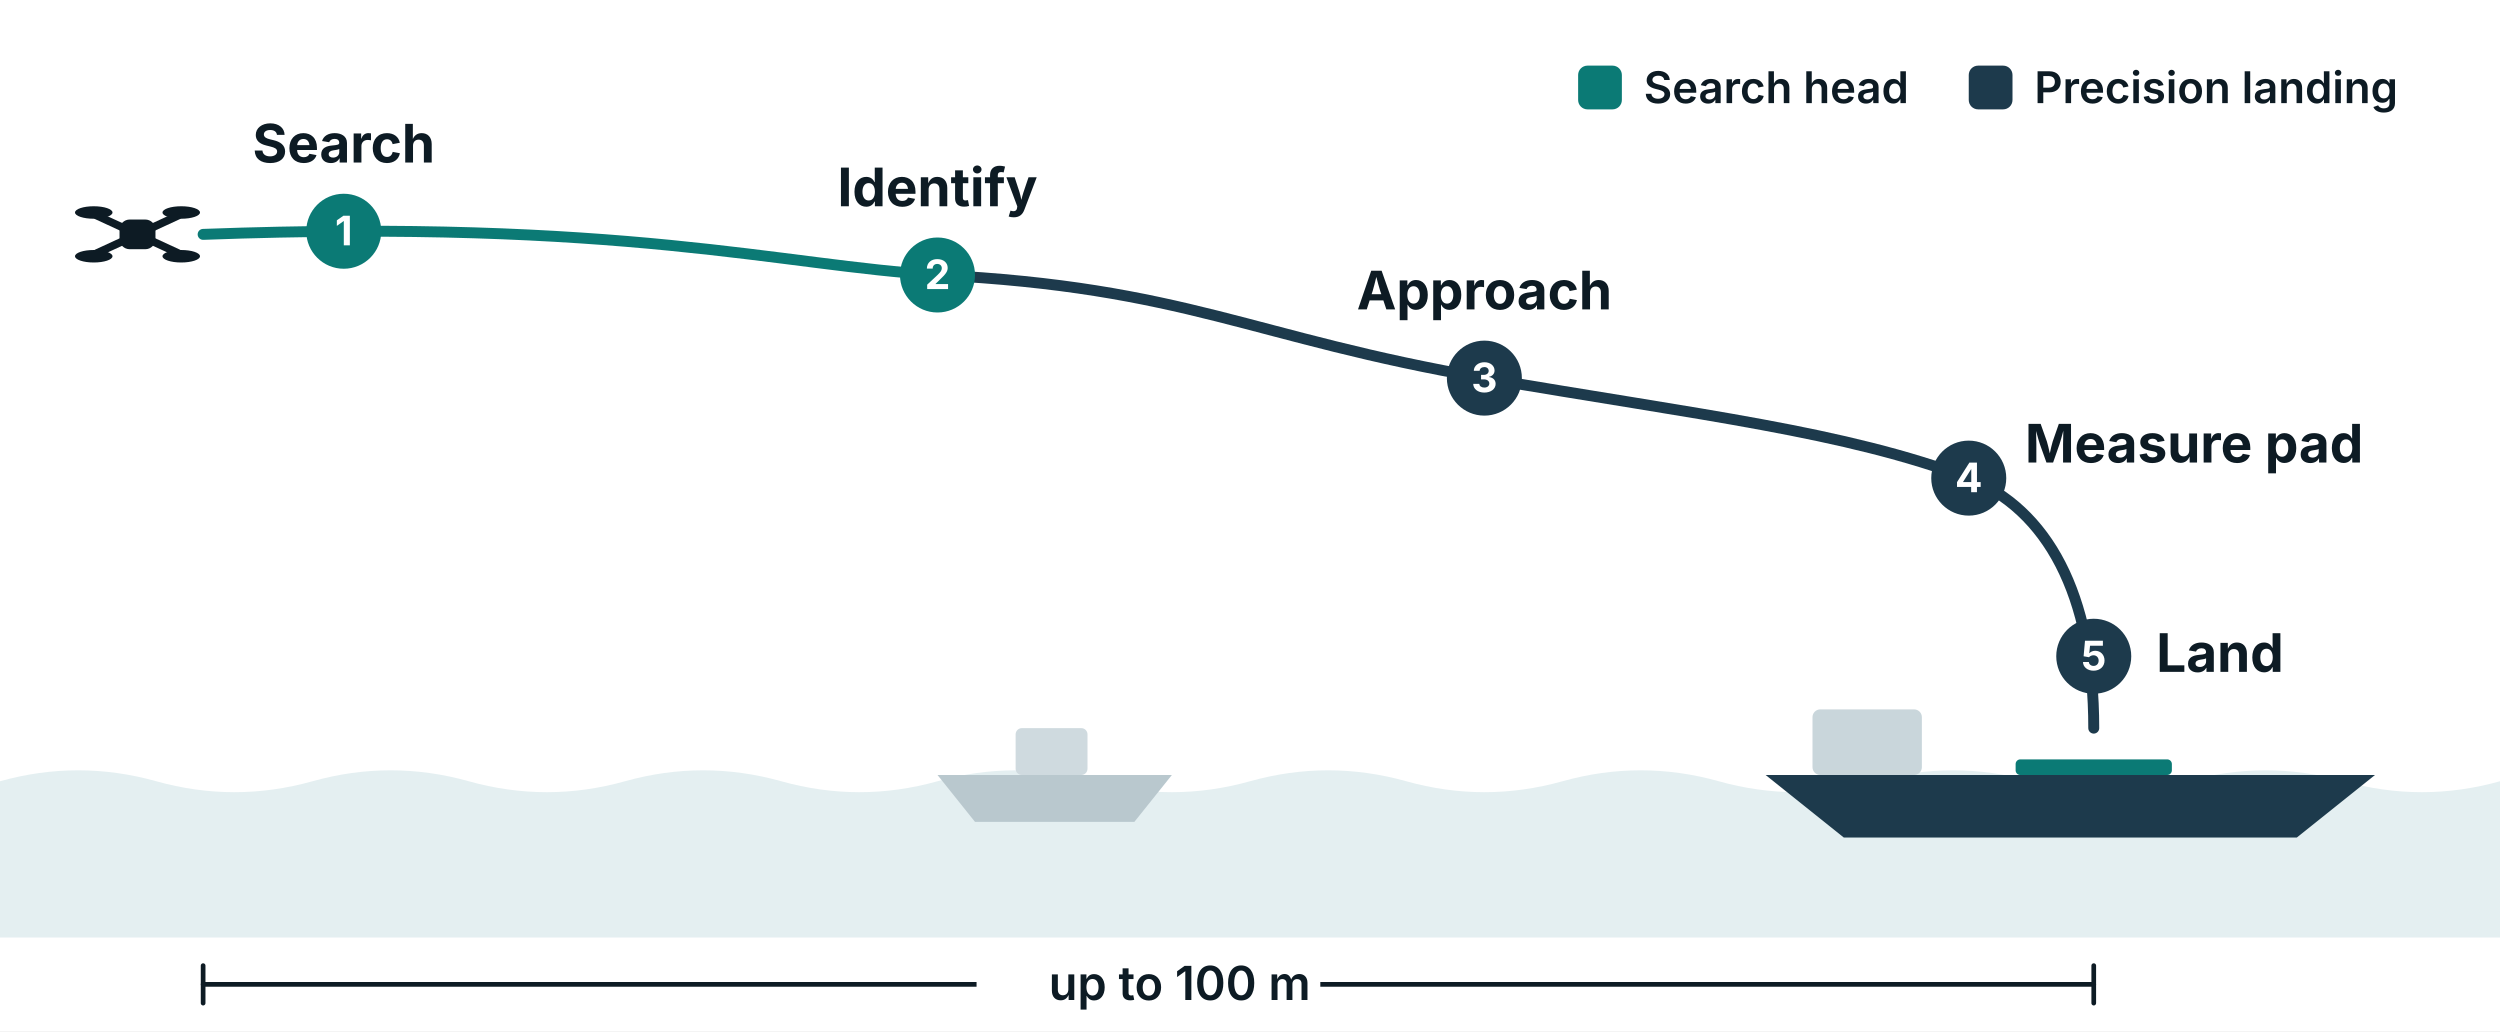
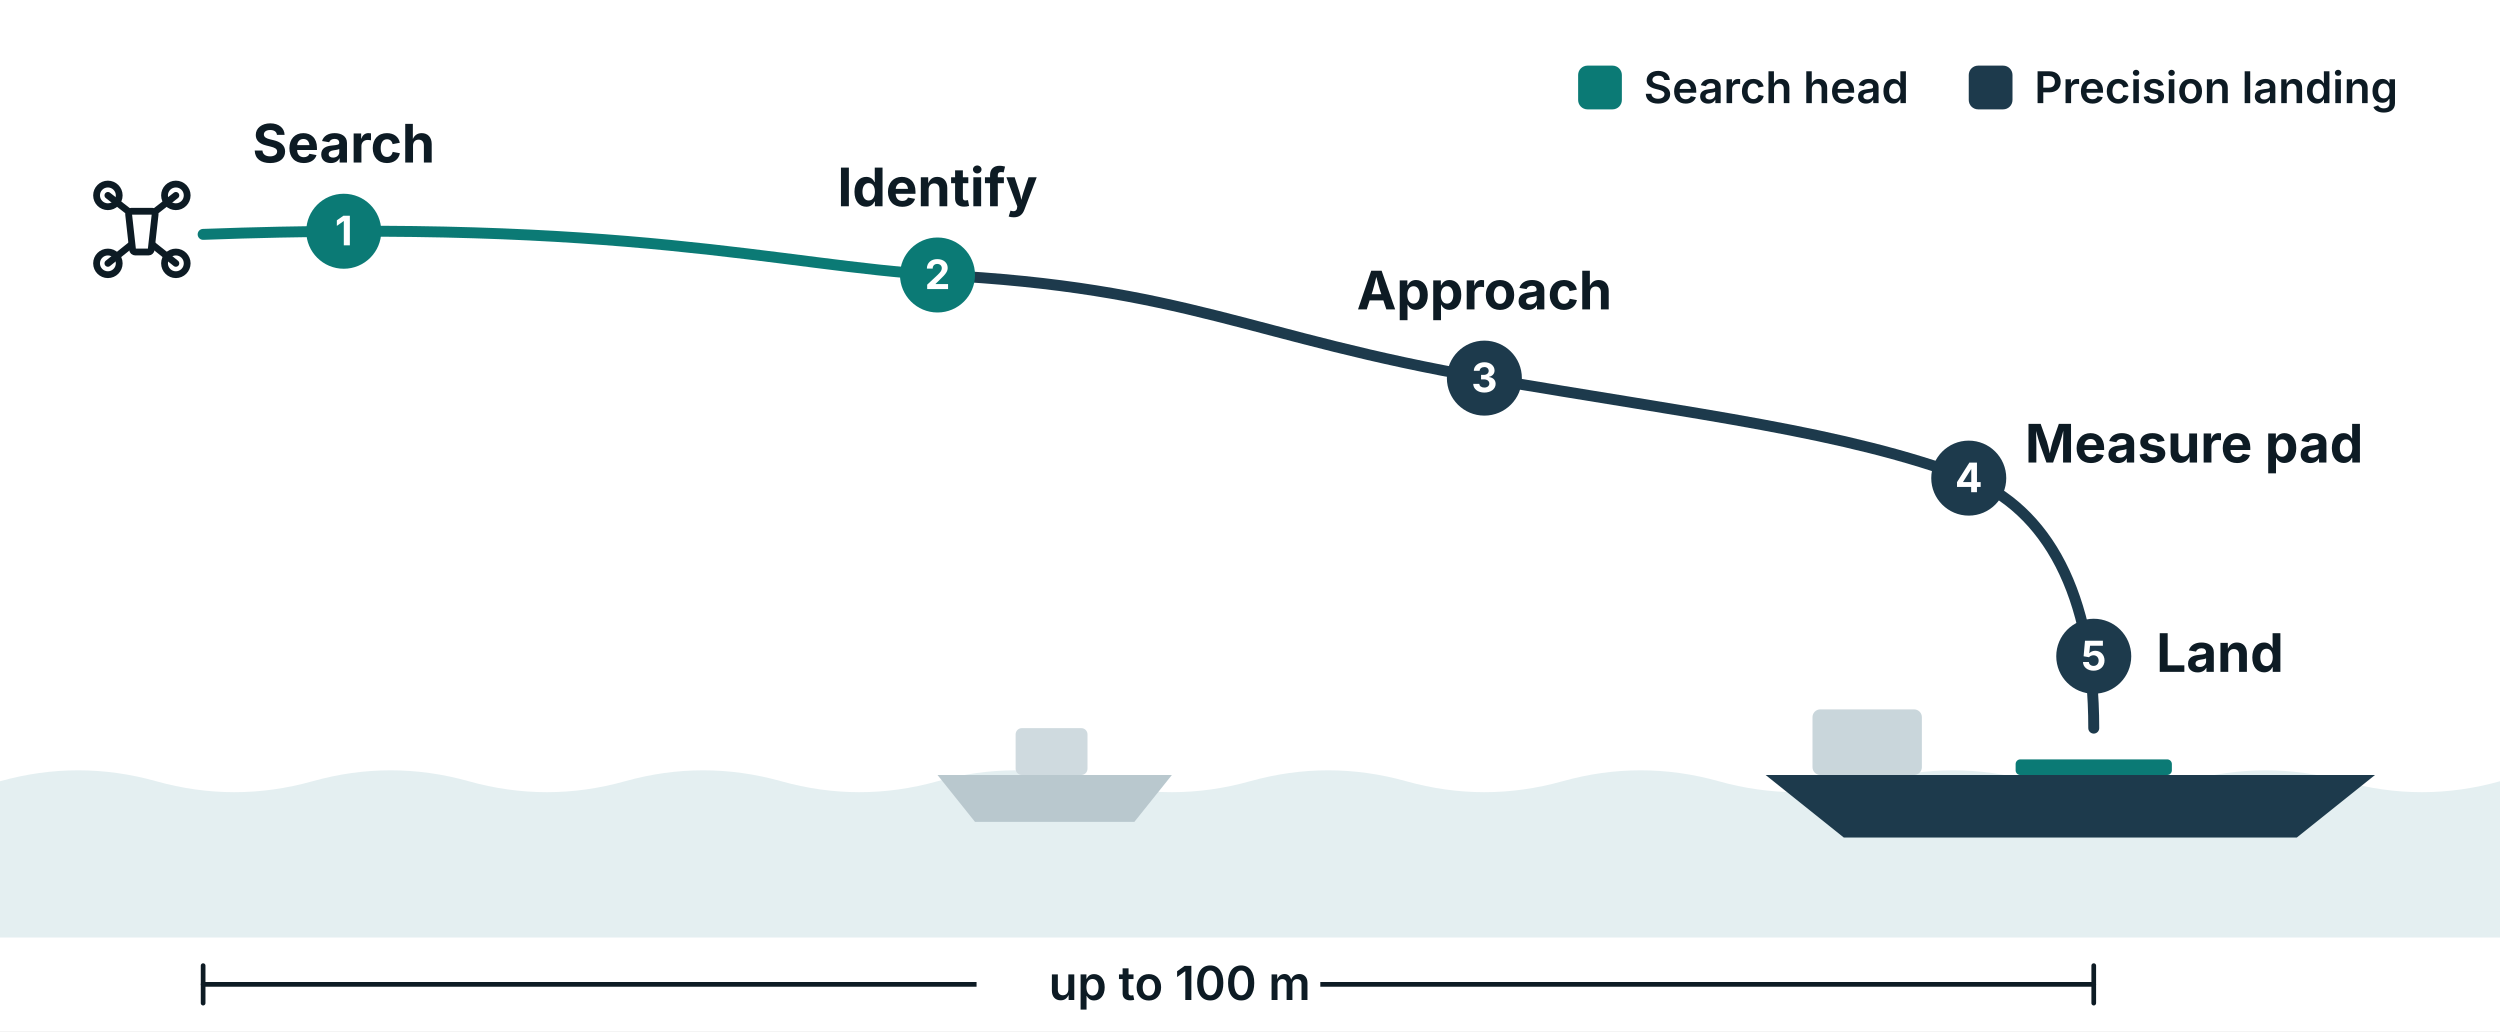
<svg xmlns="http://www.w3.org/2000/svg" viewBox="0 0 1600 660" width="1600" height="660" font-family="Inter, 'Segoe UI', 'DejaVu Sans', Arial, sans-serif">
  <rect width="1600" height="660" fill="#ffffff" />
  <g font-size="28" font-weight="600" fill="#0d1b24">
    <rect x="1010" y="42" width="28" height="28" rx="6" fill="#0b7a75" />
    <text x="1052" y="66">Search head</text>
    <rect x="1260" y="42" width="28" height="28" rx="6" fill="#1d3a4c" />
    <text x="1302" y="66">Precision landing</text>
  </g>
  <path d="M0 500 q50 -14 100 0 t100 0 t100 0 t100 0 t100 0 t100 0 t100 0 t100 0 t100 0 t100 0 t100 0 t100 0 t100 0 t100 0 t100 0 t100 0 V600 H0z" fill="#e4eff1" />
  <path d="M600 496 h150 l-24 30 h-102z" fill="#b9c8ce" />
  <rect x="650" y="466" width="46" height="30" rx="4" fill="#cfdadf" />
  <path d="M1130 496 h390 l-50 40 h-290z" fill="#1d3a4c" />
  <rect x="1160" y="454" width="70" height="42" rx="5" fill="#c9d6db" />
  <rect x="1290" y="486" width="100" height="10" rx="3" fill="#0b7a75" />
  <g fill="none" stroke-width="7" stroke-linecap="round" stroke-linejoin="round">
    <path d="M130 150 C 400 140, 500 170, 600 176" stroke="#0b7a75" />
    <path d="M600 176 C 760 184, 800 216, 950 242 C 1090 266, 1180 276, 1260 306 C 1310 326, 1340 380, 1340 466" stroke="#1d3a4c" />
  </g>
-   <g transform="translate(88 150)" stroke="#0d1b24" stroke-width="5" stroke-linecap="round">
-     <line x1="-26" y1="-12" x2="26" y2="12" />
-     <line x1="-26" y1="12" x2="26" y2="-12" />
-     <rect x="-9" y="-7" width="18" height="14" rx="4" fill="#0d1b24" />
-     <g stroke="none" fill="#0d1b24">
-       <ellipse cx="-28" cy="-14" rx="12" ry="4" />
-       <ellipse cx="28" cy="-14" rx="12" ry="4" />
-       <ellipse cx="-28" cy="14" rx="12" ry="4" />
-       <ellipse cx="28" cy="14" rx="12" ry="4" />
-     </g>
+   <g transform="translate(56 112) scale(2.9)" fill="none" stroke="#0d1b24" stroke-width="1.5" stroke-linecap="round">
+     <path d="M13.463 17h-2.926a.6.6 0 0 1-.596-.534l-.867-7.8A.6.6 0 0 1 9.67 8h4.66a.6.6 0 0 1 .596.666l-.867 7.8a.6.6 0 0 1-.596.534Z" />
+     <path d="M4.5 7a2.5 2.5 0 1 0 0-5a2.5 2.5 0 0 0 0 5" />
+     <path d="M4.5 4.5L9 8M4.5 19.5l5-4m10-11L15 8m4.5 11.5l-5-4" />
+     <path d="M4.5 22a2.5 2.5 0 1 0 0-5a2.5 2.5 0 0 0 0 5m15-15a2.5 2.5 0 1 0 0-5a2.5 2.5 0 0 0 0 5m0 15a2.5 2.5 0 1 0 0-5a2.5 2.5 0 0 0 0 5" />
  </g>
  <g font-size="26" font-weight="700" fill="#ffffff" text-anchor="middle">
    <circle cx="220" cy="148" r="24" fill="#0b7a75" />
    <text x="220" y="157">1</text>
    <circle cx="600" cy="176" r="24" fill="#0b7a75" />
    <text x="600" y="185">2</text>
    <circle cx="950" cy="242" r="24" fill="#1d3a4c" />
    <text x="950" y="251">3</text>
    <circle cx="1260" cy="306" r="24" fill="#1d3a4c" />
    <text x="1260" y="315">4</text>
    <circle cx="1340" cy="420" r="24" fill="#1d3a4c" />
    <text x="1340" y="429">5</text>
  </g>
  <g font-size="34" font-weight="700" fill="#0d1b24" text-anchor="middle">
    <text x="220" y="104">Search</text>
    <text x="600" y="132">Identify</text>
    <text x="950" y="198">Approach</text>
  </g>
  <g font-size="34" font-weight="700" fill="#0d1b24">
    <text x="1296" y="296">Measure pad</text>
    <text x="1380" y="430">Land</text>
  </g>
  <g stroke="#0d1b24" stroke-width="3" stroke-linecap="round">
    <line x1="130" y1="630" x2="1340" y2="630" />
    <line x1="130" y1="618" x2="130" y2="642" />
    <line x1="1340" y1="618" x2="1340" y2="642" />
  </g>
  <rect x="625" y="608" width="220" height="44" fill="#ffffff" />
  <text x="755" y="640" font-size="30" font-weight="600" fill="#0d1b24" text-anchor="middle">up to 100 m</text>
</svg>
